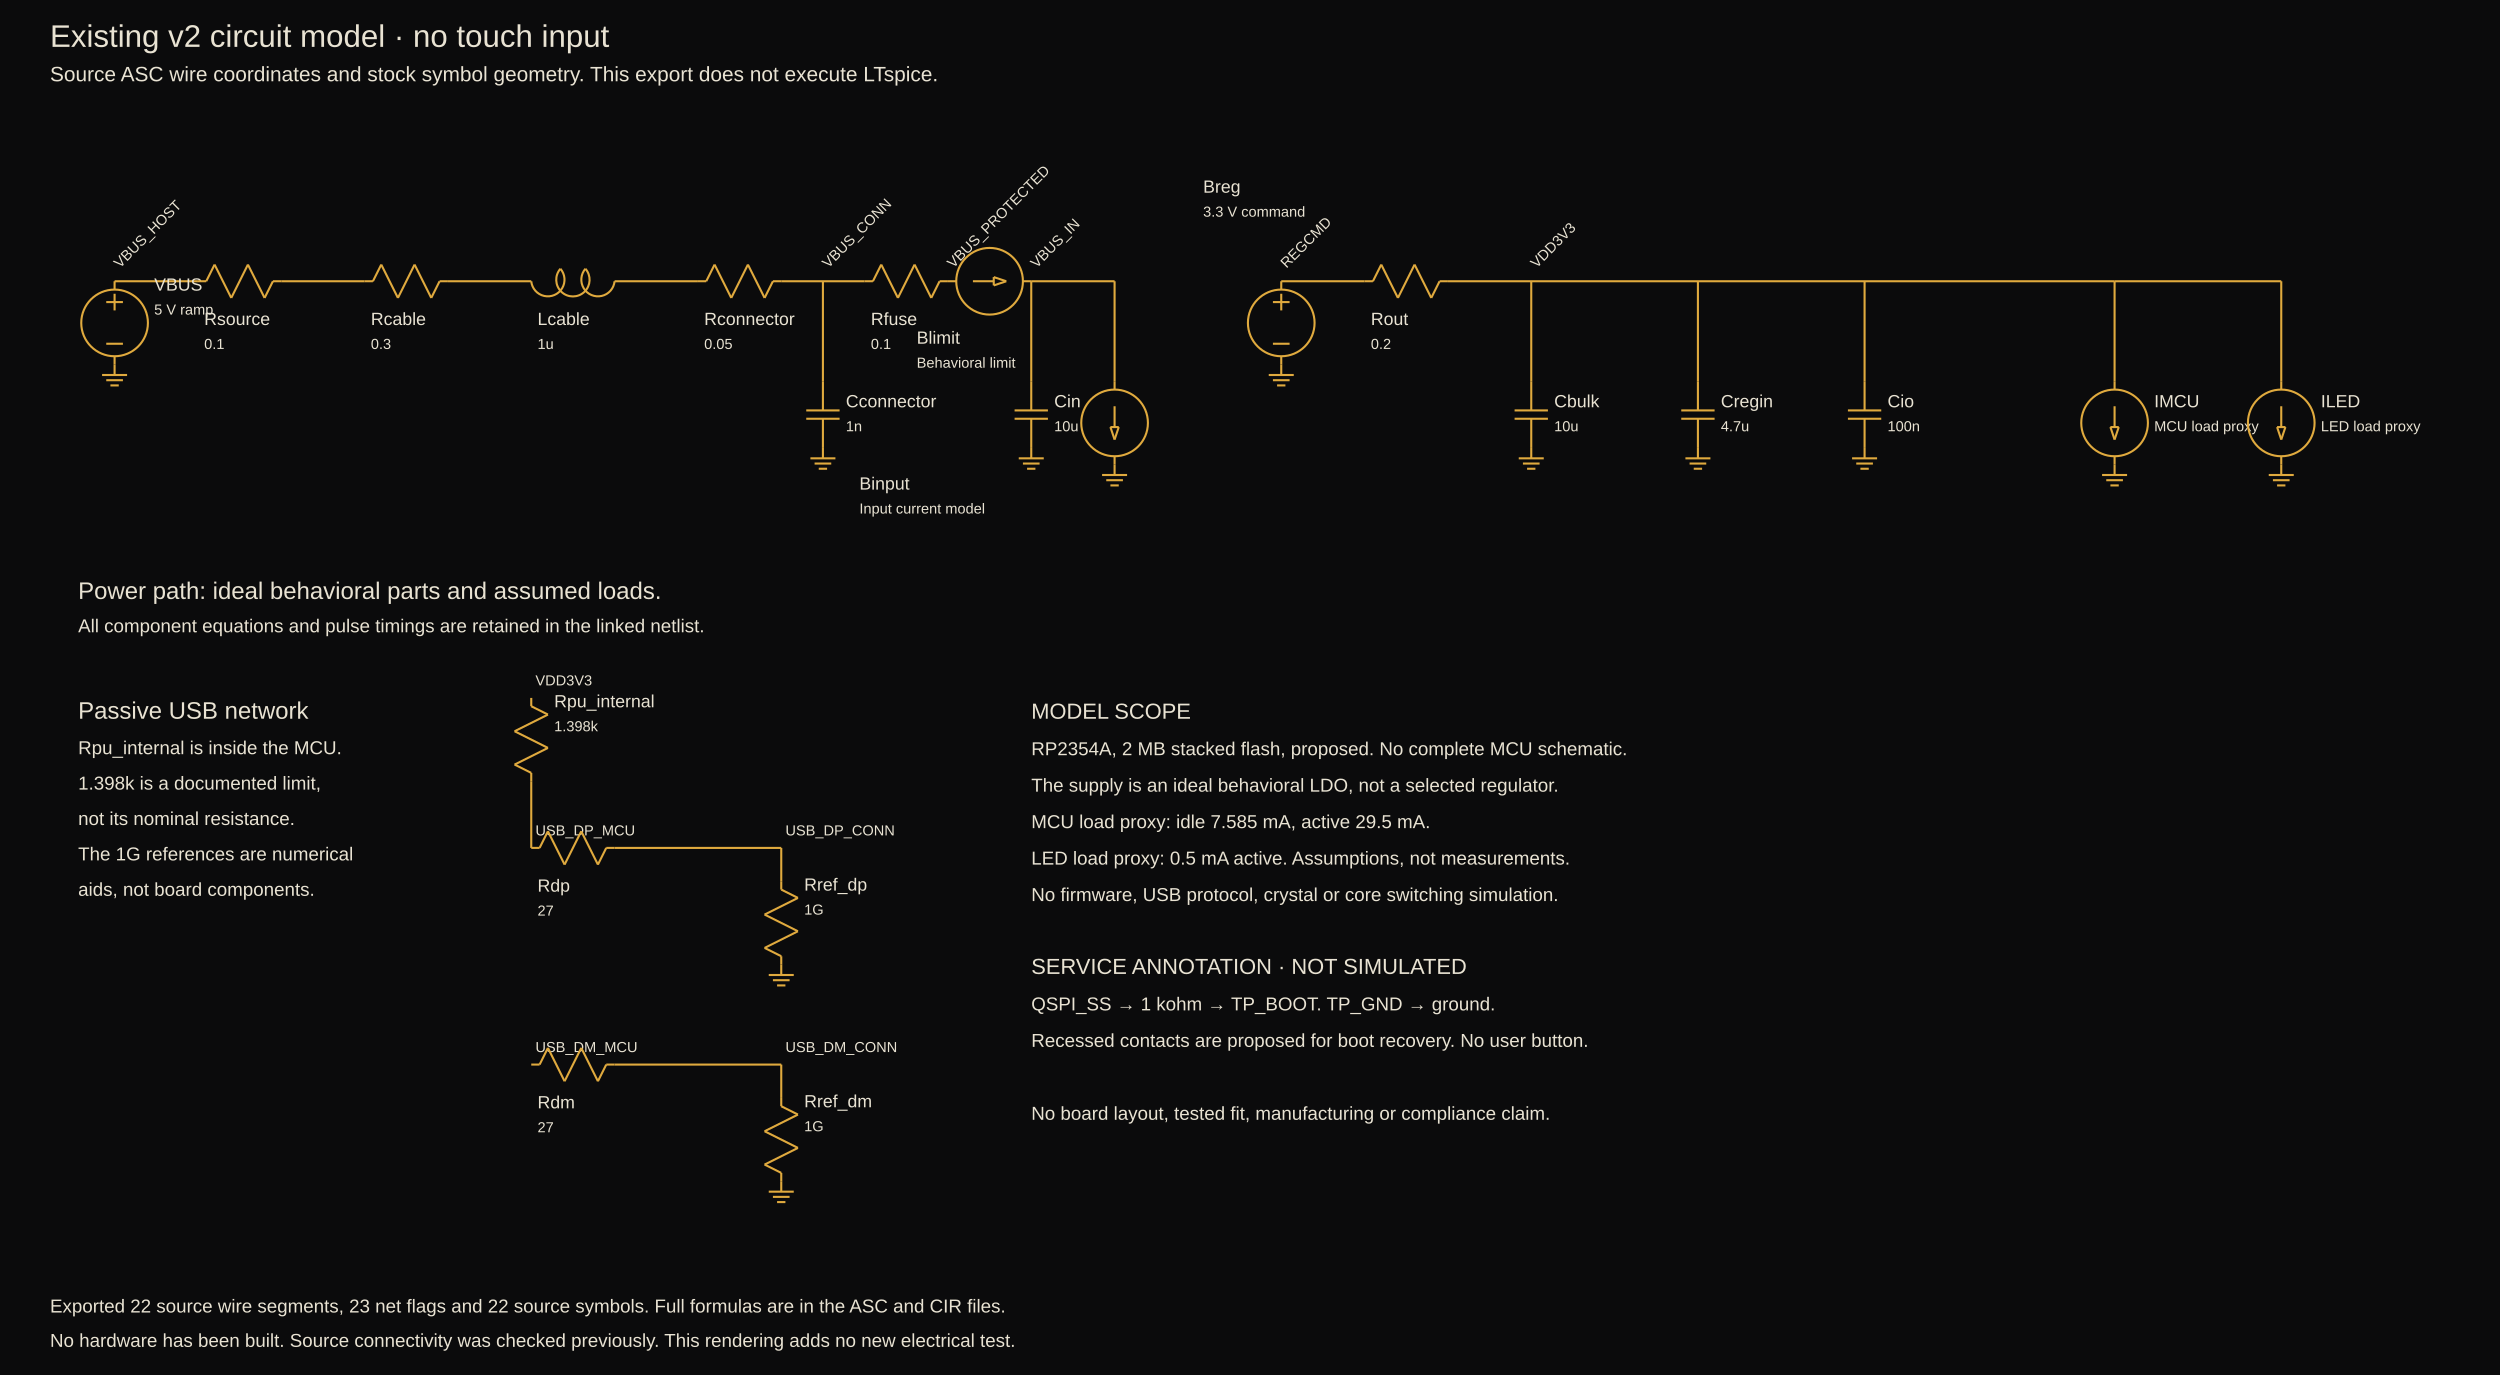
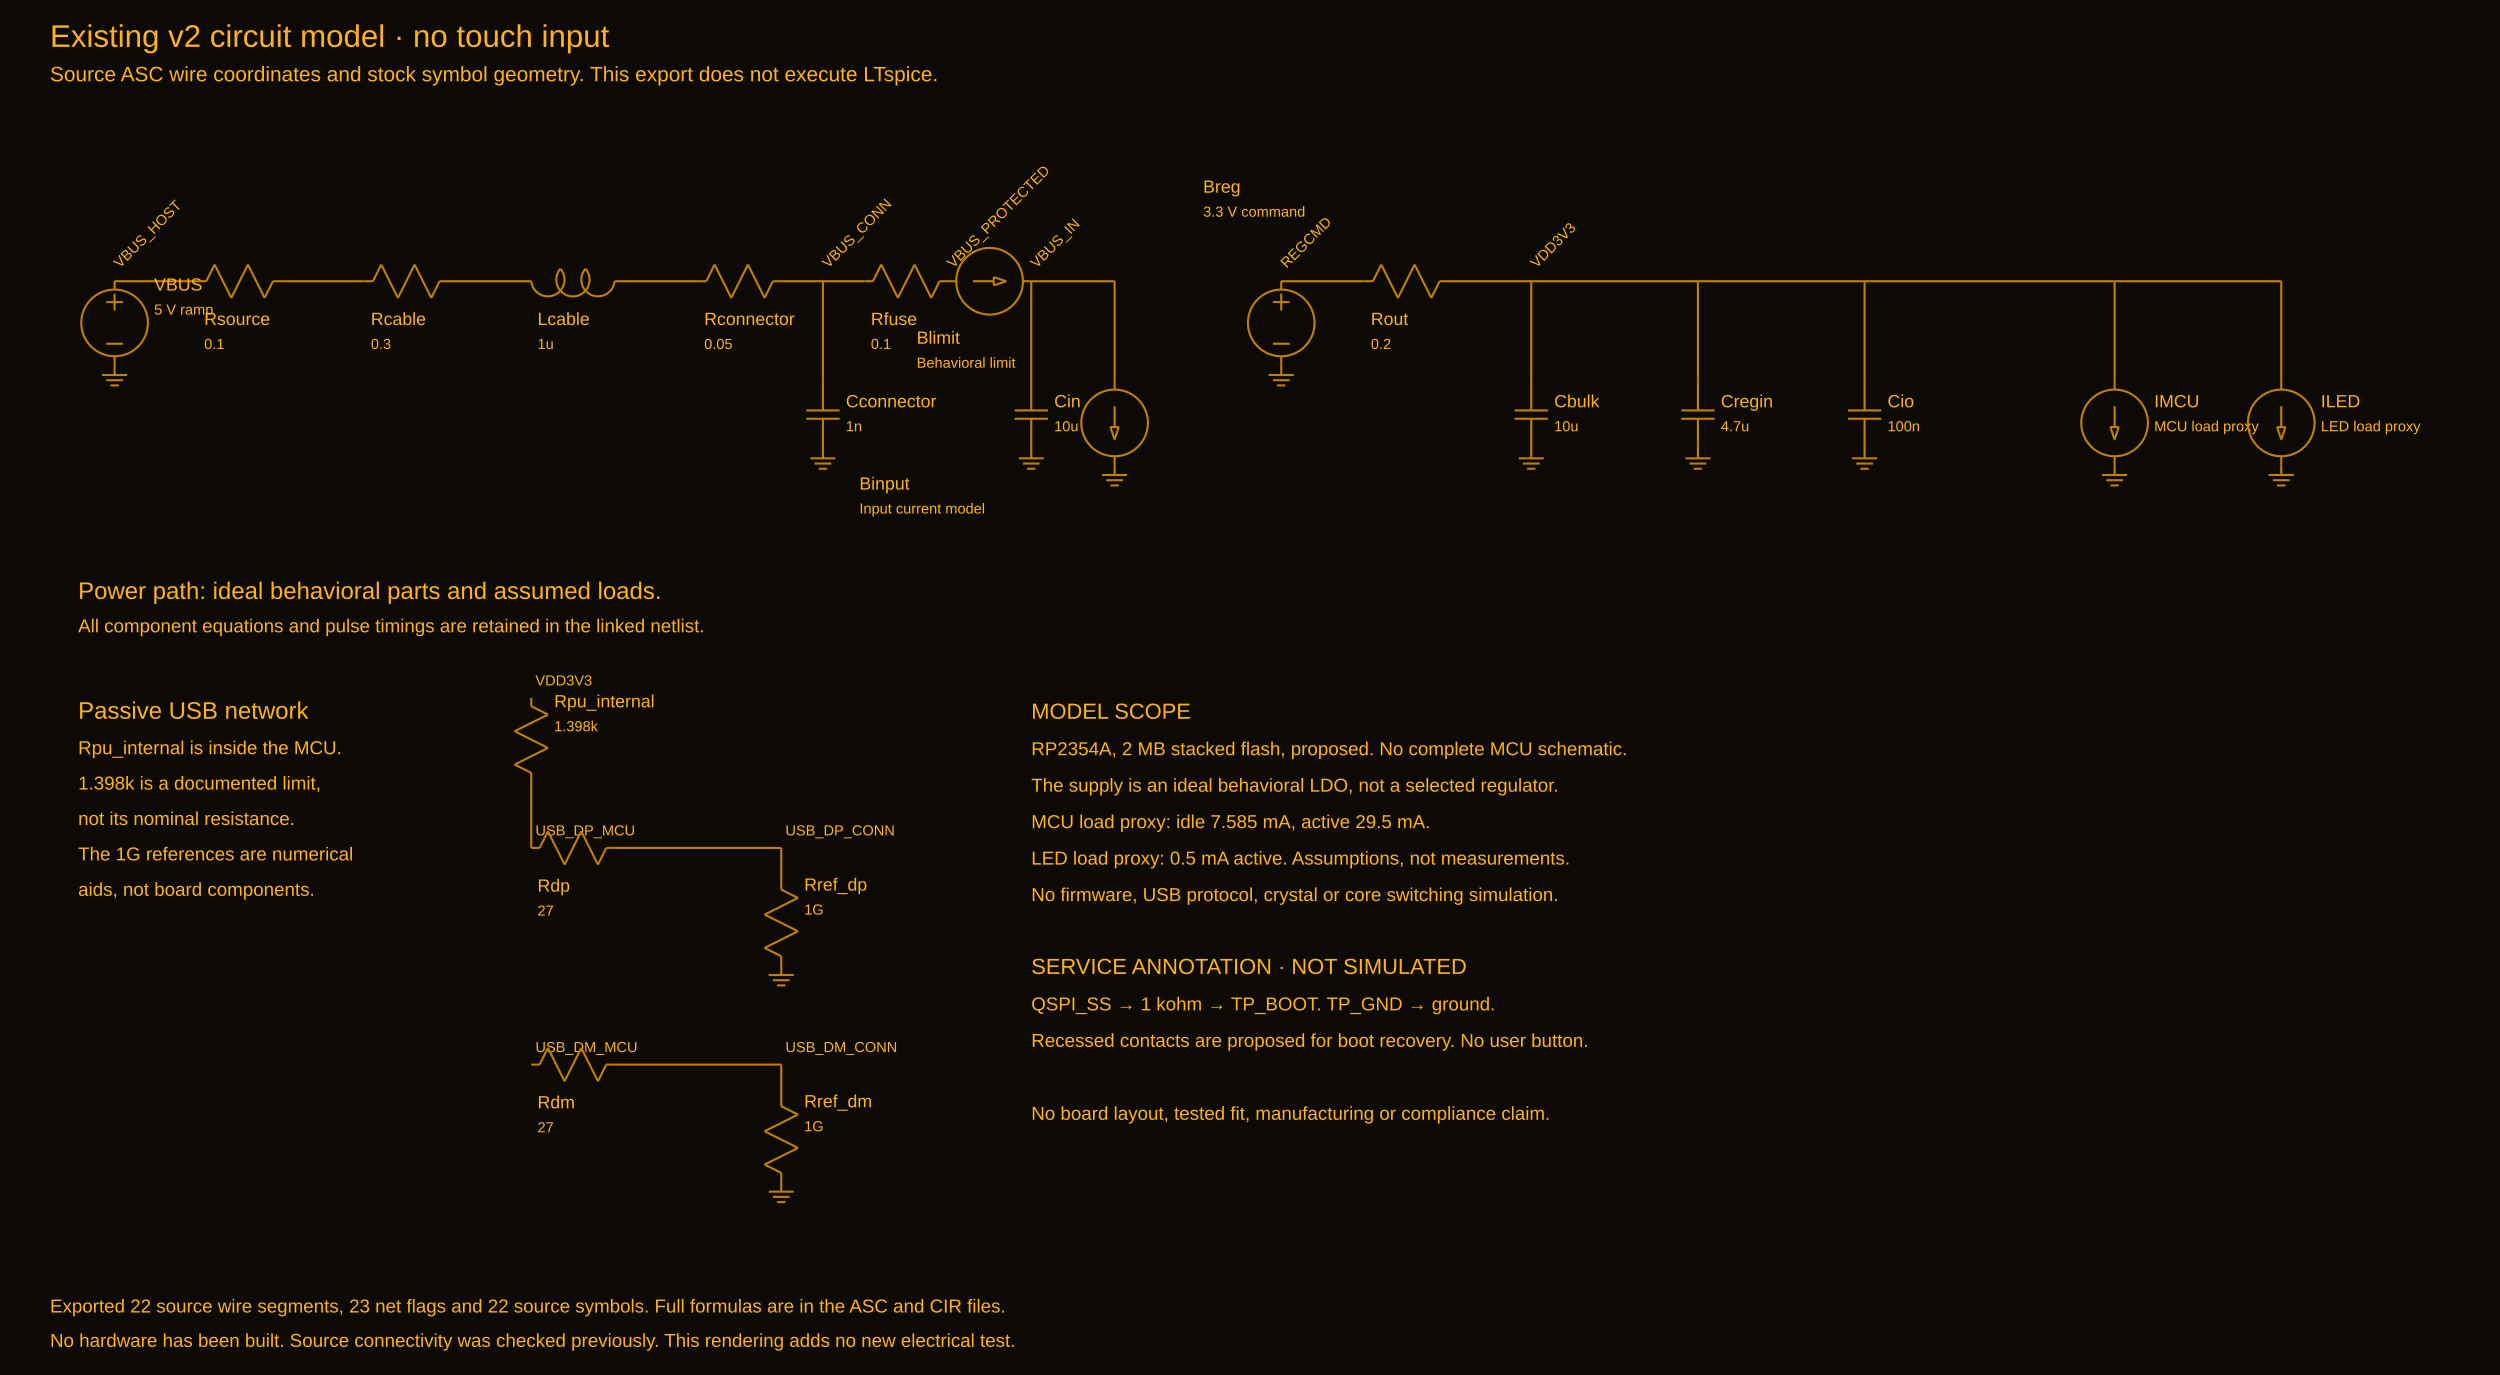
<svg xmlns="http://www.w3.org/2000/svg" width="2400" height="1320" viewBox="0 0 2400 1320">
-   <rect width="2400" height="1320" fill="#0b0b0c" />
+   <rect width="2400" height="1320" fill="#0d0a05" />
  <g font-family="Arial,sans-serif">
-     <text x="48" y="45" font-size="30" fill="#e9e3d3" stroke="none">Existing v2 circuit model · no touch input</text>
-     <text x="48" y="78" font-size="20" fill="#e9e3d3" stroke="none">Source ASC wire coordinates and stock symbol geometry. This export does not execute LTspice.</text>
-     <g transform="translate(30,110)" stroke="#e0aa3e" stroke-width="2" fill="none">
+     <text x="48" y="45" font-size="30" fill="#ffb21e" stroke="none">Existing v2 circuit model · no touch input</text>
+     <text x="48" y="78" font-size="20" fill="#ffb21e" stroke="none">Source ASC wire coordinates and stock symbol geometry. This export does not execute LTspice.</text>
+     <g transform="translate(30,110)" stroke="#c27f06" stroke-width="2" fill="none">
      <path d="M80 160L160 160" />
      <path d="M240 160L320 160" />
      <path d="M400 160L480 160" />
      <path d="M560 160L640 160" />
      <path d="M720 160L800 160" />
      <path d="M960 160L1040 160" />
      <path d="M760 160L760 256" />
      <path d="M960 160L960 256" />
      <path d="M1040 160L1040 256" />
      <path d="M1200 160L1280 160" />
      <path d="M1360 160L2000 160" />
      <path d="M1440 160L1440 256" />
      <path d="M1600 160L1600 256" />
      <path d="M1760 160L1760 256" />
      <path d="M2000 160L2000 256" />
      <path d="M2000 160L2160 160" />
      <path d="M2160 160L2160 256" />
      <path d="M480 640L480 704" />
      <path d="M560 704L720 704" />
      <path d="M720 704L720 736" />
      <path d="M560 912L720 912" />
      <path d="M720 912L720 944" />
      <path d="M80 240v10m-12 0h24m-20 5h16m-12 5h8" />
      <g transform="translate(85,148) rotate(-45)">
-         <text x="0" y="0" font-size="14" fill="#e9e3d3" stroke="none">VBUS_HOST</text>
+         <text x="0" y="0" font-size="14" fill="#ffb21e" stroke="none">VBUS_HOST</text>
      </g>
      <g transform="translate(885,148) rotate(-45)">
-         <text x="0" y="0" font-size="14" fill="#e9e3d3" stroke="none">VBUS_PROTECTED</text>
+         <text x="0" y="0" font-size="14" fill="#ffb21e" stroke="none">VBUS_PROTECTED</text>
      </g>
      <g transform="translate(965,148) rotate(-45)">
-         <text x="0" y="0" font-size="14" fill="#e9e3d3" stroke="none">VBUS_IN</text>
+         <text x="0" y="0" font-size="14" fill="#ffb21e" stroke="none">VBUS_IN</text>
      </g>
      <g transform="translate(765,148) rotate(-45)">
-         <text x="0" y="0" font-size="14" fill="#e9e3d3" stroke="none">VBUS_CONN</text>
+         <text x="0" y="0" font-size="14" fill="#ffb21e" stroke="none">VBUS_CONN</text>
      </g>
      <path d="M760 320v10m-12 0h24m-20 5h16m-12 5h8" />
      <path d="M960 320v10m-12 0h24m-20 5h16m-12 5h8" />
      <path d="M1040 336v10m-12 0h24m-20 5h16m-12 5h8" />
      <g transform="translate(1205,148) rotate(-45)">
-         <text x="0" y="0" font-size="14" fill="#e9e3d3" stroke="none">REGCMD</text>
+         <text x="0" y="0" font-size="14" fill="#ffb21e" stroke="none">REGCMD</text>
      </g>
      <path d="M1200 240v10m-12 0h24m-20 5h16m-12 5h8" />
      <g transform="translate(1445,148) rotate(-45)">
-         <text x="0" y="0" font-size="14" fill="#e9e3d3" stroke="none">VDD3V3</text>
+         <text x="0" y="0" font-size="14" fill="#ffb21e" stroke="none">VDD3V3</text>
      </g>
      <path d="M1440 320v10m-12 0h24m-20 5h16m-12 5h8" />
      <path d="M1600 320v10m-12 0h24m-20 5h16m-12 5h8" />
      <path d="M1760 320v10m-12 0h24m-20 5h16m-12 5h8" />
      <path d="M2000 336v10m-12 0h24m-20 5h16m-12 5h8" />
      <path d="M2160 336v10m-12 0h24m-20 5h16m-12 5h8" />
-       <text x="484" y="548" font-size="14" fill="#e9e3d3" stroke="none">VDD3V3</text>
-       <text x="484" y="692" font-size="14" fill="#e9e3d3" stroke="none">USB_DP_MCU</text>
-       <text x="724" y="692" font-size="14" fill="#e9e3d3" stroke="none">USB_DP_CONN</text>
+       <text x="484" y="548" font-size="14" fill="#ffb21e" stroke="none">VDD3V3</text>
+       <text x="484" y="692" font-size="14" fill="#ffb21e" stroke="none">USB_DP_MCU</text>
+       <text x="724" y="692" font-size="14" fill="#ffb21e" stroke="none">USB_DP_CONN</text>
      <path d="M720 816v10m-12 0h24m-20 5h16m-12 5h8" />
-       <text x="484" y="900" font-size="14" fill="#e9e3d3" stroke="none">USB_DM_MCU</text>
-       <text x="724" y="900" font-size="14" fill="#e9e3d3" stroke="none">USB_DM_CONN</text>
+       <text x="484" y="900" font-size="14" fill="#ffb21e" stroke="none">USB_DM_MCU</text>
+       <text x="724" y="900" font-size="14" fill="#ffb21e" stroke="none">USB_DM_CONN</text>
      <path d="M720 1024v10m-12 0h24m-20 5h16m-12 5h8" />
      <g transform="translate(80,144) rotate(0)">
        <path d="M-8 36L8 36" />
        <path d="M-8 76L8 76" />
        <path d="M0 28L0 44" />
        <path d="M0 96L0 88" />
        <path d="M0 16L0 24" />
        <ellipse cx="0.0" cy="56.0" rx="32.0" ry="32.0" />
      </g>
-       <text x="118" y="169" font-size="17" fill="#e9e3d3" stroke="none">VBUS</text>
-       <text x="118" y="192" font-size="14" fill="#e9e3d3" stroke="none">5 V ramp</text>
+       <text x="118" y="169" font-size="17" fill="#ffb21e" stroke="none">VBUS</text>
+       <text x="118" y="192" font-size="14" fill="#ffb21e" stroke="none">5 V ramp</text>
      <g transform="translate(256,144) rotate(90)">
        <path d="M16 88L16 96" />
        <path d="M0 80L16 88" />
        <path d="M32 64L0 80" />
        <path d="M0 48L32 64" />
        <path d="M32 32L0 48" />
        <path d="M16 16L16 24" />
        <path d="M16 24L32 32" />
      </g>
-       <text x="166" y="202" font-size="17" fill="#e9e3d3" stroke="none">Rsource</text>
-       <text x="166" y="225" font-size="14" fill="#e9e3d3" stroke="none">0.1</text>
+       <text x="166" y="202" font-size="17" fill="#ffb21e" stroke="none">Rsource</text>
+       <text x="166" y="225" font-size="14" fill="#ffb21e" stroke="none">0.1</text>
      <g transform="translate(416,144) rotate(90)">
        <path d="M16 88L16 96" />
        <path d="M0 80L16 88" />
        <path d="M32 64L0 80" />
        <path d="M0 48L32 64" />
        <path d="M32 32L0 48" />
        <path d="M16 16L16 24" />
        <path d="M16 24L32 32" />
      </g>
-       <text x="326" y="202" font-size="17" fill="#e9e3d3" stroke="none">Rcable</text>
-       <text x="326" y="225" font-size="14" fill="#e9e3d3" stroke="none">0.3</text>
+       <text x="326" y="202" font-size="17" fill="#ffb21e" stroke="none">Rcable</text>
+       <text x="326" y="225" font-size="14" fill="#ffb21e" stroke="none">0.3</text>
      <g transform="translate(576,144) rotate(90)">
        <path d="M4 68A16.0 16.0 0 1 0 4 44" />
        <path d="M16 96A16.0 16.0 0 1 0 4 68" />
        <path d="M4 44A16.0 16.0 0 1 0 16 16" />
      </g>
-       <text x="486" y="202" font-size="17" fill="#e9e3d3" stroke="none">Lcable</text>
-       <text x="486" y="225" font-size="14" fill="#e9e3d3" stroke="none">1u</text>
+       <text x="486" y="202" font-size="17" fill="#ffb21e" stroke="none">Lcable</text>
+       <text x="486" y="225" font-size="14" fill="#ffb21e" stroke="none">1u</text>
      <g transform="translate(736,144) rotate(90)">
        <path d="M16 88L16 96" />
        <path d="M0 80L16 88" />
        <path d="M32 64L0 80" />
        <path d="M0 48L32 64" />
        <path d="M32 32L0 48" />
        <path d="M16 16L16 24" />
        <path d="M16 24L32 32" />
      </g>
-       <text x="646" y="202" font-size="17" fill="#e9e3d3" stroke="none">Rconnector</text>
-       <text x="646" y="225" font-size="14" fill="#e9e3d3" stroke="none">0.05</text>
+       <text x="646" y="202" font-size="17" fill="#ffb21e" stroke="none">Rconnector</text>
+       <text x="646" y="225" font-size="14" fill="#ffb21e" stroke="none">0.05</text>
      <g transform="translate(896,144) rotate(90)">
        <path d="M16 88L16 96" />
        <path d="M0 80L16 88" />
        <path d="M32 64L0 80" />
        <path d="M0 48L32 64" />
        <path d="M32 32L0 48" />
        <path d="M16 16L16 24" />
        <path d="M16 24L32 32" />
      </g>
-       <text x="806" y="202" font-size="17" fill="#e9e3d3" stroke="none">Rfuse</text>
-       <text x="806" y="225" font-size="14" fill="#e9e3d3" stroke="none">0.1</text>
+       <text x="806" y="202" font-size="17" fill="#ffb21e" stroke="none">Rfuse</text>
+       <text x="806" y="225" font-size="14" fill="#ffb21e" stroke="none">0.1</text>
      <g transform="translate(880,160) rotate(270)">
        <path d="M0 56L4 44" />
        <path d="M0 56L-4 44" />
        <path d="M-4 44L4 44" />
        <path d="M0 24L0 44" />
        <path d="M0 80L0 72" />
        <path d="M0 0L0 8" />
        <ellipse cx="0.0" cy="40.0" rx="32.0" ry="32.0" />
      </g>
-       <text x="850" y="220" font-size="17" fill="#e9e3d3" stroke="none">Blimit</text>
-       <text x="850" y="243" font-size="14" fill="#e9e3d3" stroke="none">Behavioral limit</text>
+       <text x="850" y="220" font-size="17" fill="#ffb21e" stroke="none">Blimit</text>
+       <text x="850" y="243" font-size="14" fill="#ffb21e" stroke="none">Behavioral limit</text>
      <g transform="translate(744,256) rotate(0)">
        <path d="M16 36L16 64" />
        <path d="M16 28L16 0" />
        <path d="M0 28L32 28" />
        <path d="M0 36L32 36" />
      </g>
-       <text x="782" y="281" font-size="17" fill="#e9e3d3" stroke="none">Cconnector</text>
-       <text x="782" y="304" font-size="14" fill="#e9e3d3" stroke="none">1n</text>
+       <text x="782" y="281" font-size="17" fill="#ffb21e" stroke="none">Cconnector</text>
+       <text x="782" y="304" font-size="14" fill="#ffb21e" stroke="none">1n</text>
      <g transform="translate(944,256) rotate(0)">
        <path d="M16 36L16 64" />
        <path d="M16 28L16 0" />
        <path d="M0 28L32 28" />
        <path d="M0 36L32 36" />
      </g>
-       <text x="982" y="281" font-size="17" fill="#e9e3d3" stroke="none">Cin</text>
-       <text x="982" y="304" font-size="14" fill="#e9e3d3" stroke="none">10u</text>
+       <text x="982" y="281" font-size="17" fill="#ffb21e" stroke="none">Cin</text>
+       <text x="982" y="304" font-size="14" fill="#ffb21e" stroke="none">10u</text>
      <g transform="translate(1040,256) rotate(0)">
        <path d="M0 56L4 44" />
        <path d="M0 56L-4 44" />
        <path d="M-4 44L4 44" />
        <path d="M0 24L0 44" />
        <path d="M0 80L0 72" />
        <path d="M0 0L0 8" />
        <ellipse cx="0.0" cy="40.0" rx="32.0" ry="32.0" />
      </g>
-       <text x="795" y="360" font-size="17" fill="#e9e3d3" stroke="none">Binput</text>
-       <text x="795" y="383" font-size="14" fill="#e9e3d3" stroke="none">Input current model</text>
+       <text x="795" y="360" font-size="17" fill="#ffb21e" stroke="none">Binput</text>
+       <text x="795" y="383" font-size="14" fill="#ffb21e" stroke="none">Input current model</text>
      <g transform="translate(1200,144) rotate(0)">
        <path d="M-8 36L8 36" />
        <path d="M-8 76L8 76" />
        <path d="M0 28L0 44" />
        <path d="M0 96L0 88" />
        <path d="M0 16L0 24" />
        <ellipse cx="0.0" cy="56.0" rx="32.0" ry="32.0" />
      </g>
-       <text x="1125" y="75" font-size="17" fill="#e9e3d3" stroke="none">Breg</text>
-       <text x="1125" y="98" font-size="14" fill="#e9e3d3" stroke="none">3.3 V command</text>
+       <text x="1125" y="75" font-size="17" fill="#ffb21e" stroke="none">Breg</text>
+       <text x="1125" y="98" font-size="14" fill="#ffb21e" stroke="none">3.3 V command</text>
      <g transform="translate(1376,144) rotate(90)">
        <path d="M16 88L16 96" />
        <path d="M0 80L16 88" />
        <path d="M32 64L0 80" />
        <path d="M0 48L32 64" />
        <path d="M32 32L0 48" />
        <path d="M16 16L16 24" />
        <path d="M16 24L32 32" />
      </g>
-       <text x="1286" y="202" font-size="17" fill="#e9e3d3" stroke="none">Rout</text>
-       <text x="1286" y="225" font-size="14" fill="#e9e3d3" stroke="none">0.2</text>
+       <text x="1286" y="202" font-size="17" fill="#ffb21e" stroke="none">Rout</text>
+       <text x="1286" y="225" font-size="14" fill="#ffb21e" stroke="none">0.2</text>
      <g transform="translate(1424,256) rotate(0)">
        <path d="M16 36L16 64" />
        <path d="M16 28L16 0" />
        <path d="M0 28L32 28" />
        <path d="M0 36L32 36" />
      </g>
-       <text x="1462" y="281" font-size="17" fill="#e9e3d3" stroke="none">Cbulk</text>
-       <text x="1462" y="304" font-size="14" fill="#e9e3d3" stroke="none">10u</text>
+       <text x="1462" y="281" font-size="17" fill="#ffb21e" stroke="none">Cbulk</text>
+       <text x="1462" y="304" font-size="14" fill="#ffb21e" stroke="none">10u</text>
      <g transform="translate(1584,256) rotate(0)">
        <path d="M16 36L16 64" />
        <path d="M16 28L16 0" />
        <path d="M0 28L32 28" />
        <path d="M0 36L32 36" />
      </g>
-       <text x="1622" y="281" font-size="17" fill="#e9e3d3" stroke="none">Cregin</text>
-       <text x="1622" y="304" font-size="14" fill="#e9e3d3" stroke="none">4.7u</text>
+       <text x="1622" y="281" font-size="17" fill="#ffb21e" stroke="none">Cregin</text>
+       <text x="1622" y="304" font-size="14" fill="#ffb21e" stroke="none">4.7u</text>
      <g transform="translate(1744,256) rotate(0)">
        <path d="M16 36L16 64" />
        <path d="M16 28L16 0" />
        <path d="M0 28L32 28" />
        <path d="M0 36L32 36" />
      </g>
-       <text x="1782" y="281" font-size="17" fill="#e9e3d3" stroke="none">Cio</text>
-       <text x="1782" y="304" font-size="14" fill="#e9e3d3" stroke="none">100n</text>
+       <text x="1782" y="281" font-size="17" fill="#ffb21e" stroke="none">Cio</text>
+       <text x="1782" y="304" font-size="14" fill="#ffb21e" stroke="none">100n</text>
      <g transform="translate(2000,256) rotate(0)">
        <path d="M0 56L4 44" />
        <path d="M0 56L-4 44" />
        <path d="M-4 44L4 44" />
        <path d="M0 24L0 44" />
        <path d="M0 80L0 72" />
        <path d="M0 0L0 8" />
        <ellipse cx="0.0" cy="40.0" rx="32.0" ry="32.0" />
      </g>
-       <text x="2038" y="281" font-size="17" fill="#e9e3d3" stroke="none">IMCU</text>
-       <text x="2038" y="304" font-size="14" fill="#e9e3d3" stroke="none">MCU load proxy</text>
+       <text x="2038" y="281" font-size="17" fill="#ffb21e" stroke="none">IMCU</text>
+       <text x="2038" y="304" font-size="14" fill="#ffb21e" stroke="none">MCU load proxy</text>
      <g transform="translate(2160,256) rotate(0)">
        <path d="M0 56L4 44" />
        <path d="M0 56L-4 44" />
        <path d="M-4 44L4 44" />
        <path d="M0 24L0 44" />
        <path d="M0 80L0 72" />
        <path d="M0 0L0 8" />
        <ellipse cx="0.0" cy="40.0" rx="32.0" ry="32.0" />
      </g>
-       <text x="2198" y="281" font-size="17" fill="#e9e3d3" stroke="none">ILED</text>
-       <text x="2198" y="304" font-size="14" fill="#e9e3d3" stroke="none">LED load proxy</text>
+       <text x="2198" y="281" font-size="17" fill="#ffb21e" stroke="none">ILED</text>
+       <text x="2198" y="304" font-size="14" fill="#ffb21e" stroke="none">LED load proxy</text>
      <g transform="translate(464,544) rotate(0)">
        <path d="M16 88L16 96" />
        <path d="M0 80L16 88" />
        <path d="M32 64L0 80" />
        <path d="M0 48L32 64" />
        <path d="M32 32L0 48" />
        <path d="M16 16L16 24" />
        <path d="M16 24L32 32" />
      </g>
-       <text x="502" y="569" font-size="17" fill="#e9e3d3" stroke="none">Rpu_internal</text>
-       <text x="502" y="592" font-size="14" fill="#e9e3d3" stroke="none">1.398k</text>
+       <text x="502" y="569" font-size="17" fill="#ffb21e" stroke="none">Rpu_internal</text>
+       <text x="502" y="592" font-size="14" fill="#ffb21e" stroke="none">1.398k</text>
      <g transform="translate(576,688) rotate(90)">
        <path d="M16 88L16 96" />
        <path d="M0 80L16 88" />
        <path d="M32 64L0 80" />
        <path d="M0 48L32 64" />
        <path d="M32 32L0 48" />
        <path d="M16 16L16 24" />
        <path d="M16 24L32 32" />
      </g>
-       <text x="486" y="746" font-size="17" fill="#e9e3d3" stroke="none">Rdp</text>
-       <text x="486" y="769" font-size="14" fill="#e9e3d3" stroke="none">27</text>
+       <text x="486" y="746" font-size="17" fill="#ffb21e" stroke="none">Rdp</text>
+       <text x="486" y="769" font-size="14" fill="#ffb21e" stroke="none">27</text>
      <g transform="translate(704,720) rotate(0)">
        <path d="M16 88L16 96" />
        <path d="M0 80L16 88" />
        <path d="M32 64L0 80" />
        <path d="M0 48L32 64" />
        <path d="M32 32L0 48" />
        <path d="M16 16L16 24" />
        <path d="M16 24L32 32" />
      </g>
-       <text x="742" y="745" font-size="17" fill="#e9e3d3" stroke="none">Rref_dp</text>
-       <text x="742" y="768" font-size="14" fill="#e9e3d3" stroke="none">1G</text>
+       <text x="742" y="745" font-size="17" fill="#ffb21e" stroke="none">Rref_dp</text>
+       <text x="742" y="768" font-size="14" fill="#ffb21e" stroke="none">1G</text>
      <g transform="translate(576,896) rotate(90)">
        <path d="M16 88L16 96" />
        <path d="M0 80L16 88" />
        <path d="M32 64L0 80" />
        <path d="M0 48L32 64" />
        <path d="M32 32L0 48" />
        <path d="M16 16L16 24" />
        <path d="M16 24L32 32" />
      </g>
-       <text x="486" y="954" font-size="17" fill="#e9e3d3" stroke="none">Rdm</text>
-       <text x="486" y="977" font-size="14" fill="#e9e3d3" stroke="none">27</text>
+       <text x="486" y="954" font-size="17" fill="#ffb21e" stroke="none">Rdm</text>
+       <text x="486" y="977" font-size="14" fill="#ffb21e" stroke="none">27</text>
      <g transform="translate(704,928) rotate(0)">
        <path d="M16 88L16 96" />
        <path d="M0 80L16 88" />
        <path d="M32 64L0 80" />
        <path d="M0 48L32 64" />
        <path d="M32 32L0 48" />
        <path d="M16 16L16 24" />
        <path d="M16 24L32 32" />
      </g>
-       <text x="742" y="953" font-size="17" fill="#e9e3d3" stroke="none">Rref_dm</text>
-       <text x="742" y="976" font-size="14" fill="#e9e3d3" stroke="none">1G</text>
-       <text x="45" y="465" font-size="23" fill="#e9e3d3" stroke="none">Power path: ideal behavioral parts and assumed loads.</text>
-       <text x="45" y="497" font-size="18" fill="#e9e3d3" stroke="none">All component equations and pulse timings are retained in the linked netlist.</text>
-       <text x="45" y="580" font-size="23" fill="#e9e3d3" stroke="none">Passive USB network</text>
-       <text x="45" y="614" font-size="18" fill="#e9e3d3" stroke="none">Rpu_internal is inside the MCU.</text>
-       <text x="45" y="648" font-size="18" fill="#e9e3d3" stroke="none">1.398k is a documented limit,</text>
-       <text x="45" y="682" font-size="18" fill="#e9e3d3" stroke="none">not its nominal resistance.</text>
-       <text x="45" y="716" font-size="18" fill="#e9e3d3" stroke="none">The 1G references are numerical</text>
-       <text x="45" y="750" font-size="18" fill="#e9e3d3" stroke="none">aids, not board components.</text>
-       <text x="960" y="580" font-size="21" fill="#e9e3d3" stroke="none">MODEL SCOPE</text>
-       <text x="960" y="615" font-size="18" fill="#e9e3d3" stroke="none">RP2354A, 2 MB stacked flash, proposed. No complete MCU schematic.</text>
-       <text x="960" y="650" font-size="18" fill="#e9e3d3" stroke="none">The supply is an ideal behavioral LDO, not a selected regulator.</text>
-       <text x="960" y="685" font-size="18" fill="#e9e3d3" stroke="none">MCU load proxy: idle 7.585 mA, active 29.5 mA.</text>
-       <text x="960" y="720" font-size="18" fill="#e9e3d3" stroke="none">LED load proxy: 0.5 mA active. Assumptions, not measurements.</text>
-       <text x="960" y="755" font-size="18" fill="#e9e3d3" stroke="none">No firmware, USB protocol, crystal or core switching simulation.</text>
-       <text x="960" y="790" font-size="18" fill="#e9e3d3" stroke="none" />
-       <text x="960" y="825" font-size="21" fill="#e9e3d3" stroke="none">SERVICE ANNOTATION · NOT SIMULATED</text>
-       <text x="960" y="860" font-size="18" fill="#e9e3d3" stroke="none">QSPI_SS → 1 kohm → TP_BOOT. TP_GND → ground.</text>
-       <text x="960" y="895" font-size="18" fill="#e9e3d3" stroke="none">Recessed contacts are proposed for boot recovery. No user button.</text>
-       <text x="960" y="930" font-size="18" fill="#e9e3d3" stroke="none" />
-       <text x="960" y="965" font-size="18" fill="#e9e3d3" stroke="none">No board layout, tested fit, manufacturing or compliance claim.</text>
+       <text x="742" y="953" font-size="17" fill="#ffb21e" stroke="none">Rref_dm</text>
+       <text x="742" y="976" font-size="14" fill="#ffb21e" stroke="none">1G</text>
+       <text x="45" y="465" font-size="23" fill="#ffb21e" stroke="none">Power path: ideal behavioral parts and assumed loads.</text>
+       <text x="45" y="497" font-size="18" fill="#ffb21e" stroke="none">All component equations and pulse timings are retained in the linked netlist.</text>
+       <text x="45" y="580" font-size="23" fill="#ffb21e" stroke="none">Passive USB network</text>
+       <text x="45" y="614" font-size="18" fill="#ffb21e" stroke="none">Rpu_internal is inside the MCU.</text>
+       <text x="45" y="648" font-size="18" fill="#ffb21e" stroke="none">1.398k is a documented limit,</text>
+       <text x="45" y="682" font-size="18" fill="#ffb21e" stroke="none">not its nominal resistance.</text>
+       <text x="45" y="716" font-size="18" fill="#ffb21e" stroke="none">The 1G references are numerical</text>
+       <text x="45" y="750" font-size="18" fill="#ffb21e" stroke="none">aids, not board components.</text>
+       <text x="960" y="580" font-size="21" fill="#ffb21e" stroke="none">MODEL SCOPE</text>
+       <text x="960" y="615" font-size="18" fill="#ffb21e" stroke="none">RP2354A, 2 MB stacked flash, proposed. No complete MCU schematic.</text>
+       <text x="960" y="650" font-size="18" fill="#ffb21e" stroke="none">The supply is an ideal behavioral LDO, not a selected regulator.</text>
+       <text x="960" y="685" font-size="18" fill="#ffb21e" stroke="none">MCU load proxy: idle 7.585 mA, active 29.5 mA.</text>
+       <text x="960" y="720" font-size="18" fill="#ffb21e" stroke="none">LED load proxy: 0.5 mA active. Assumptions, not measurements.</text>
+       <text x="960" y="755" font-size="18" fill="#ffb21e" stroke="none">No firmware, USB protocol, crystal or core switching simulation.</text>
+       <text x="960" y="790" font-size="18" fill="#ffb21e" stroke="none" />
+       <text x="960" y="825" font-size="21" fill="#ffb21e" stroke="none">SERVICE ANNOTATION · NOT SIMULATED</text>
+       <text x="960" y="860" font-size="18" fill="#ffb21e" stroke="none">QSPI_SS → 1 kohm → TP_BOOT. TP_GND → ground.</text>
+       <text x="960" y="895" font-size="18" fill="#ffb21e" stroke="none">Recessed contacts are proposed for boot recovery. No user button.</text>
+       <text x="960" y="930" font-size="18" fill="#ffb21e" stroke="none" />
+       <text x="960" y="965" font-size="18" fill="#ffb21e" stroke="none">No board layout, tested fit, manufacturing or compliance claim.</text>
    </g>
-     <text x="48" y="1260" font-size="18" fill="#e9e3d3" stroke="none">Exported 22 source wire segments, 23 net flags and 22 source symbols. Full formulas are in the ASC and CIR files.</text>
-     <text x="48" y="1293" font-size="18" fill="#e9e3d3" stroke="none">No hardware has been built. Source connectivity was checked previously. This rendering adds no new electrical test.</text>
+     <text x="48" y="1260" font-size="18" fill="#ffb21e" stroke="none">Exported 22 source wire segments, 23 net flags and 22 source symbols. Full formulas are in the ASC and CIR files.</text>
+     <text x="48" y="1293" font-size="18" fill="#ffb21e" stroke="none">No hardware has been built. Source connectivity was checked previously. This rendering adds no new electrical test.</text>
  </g>
</svg>
